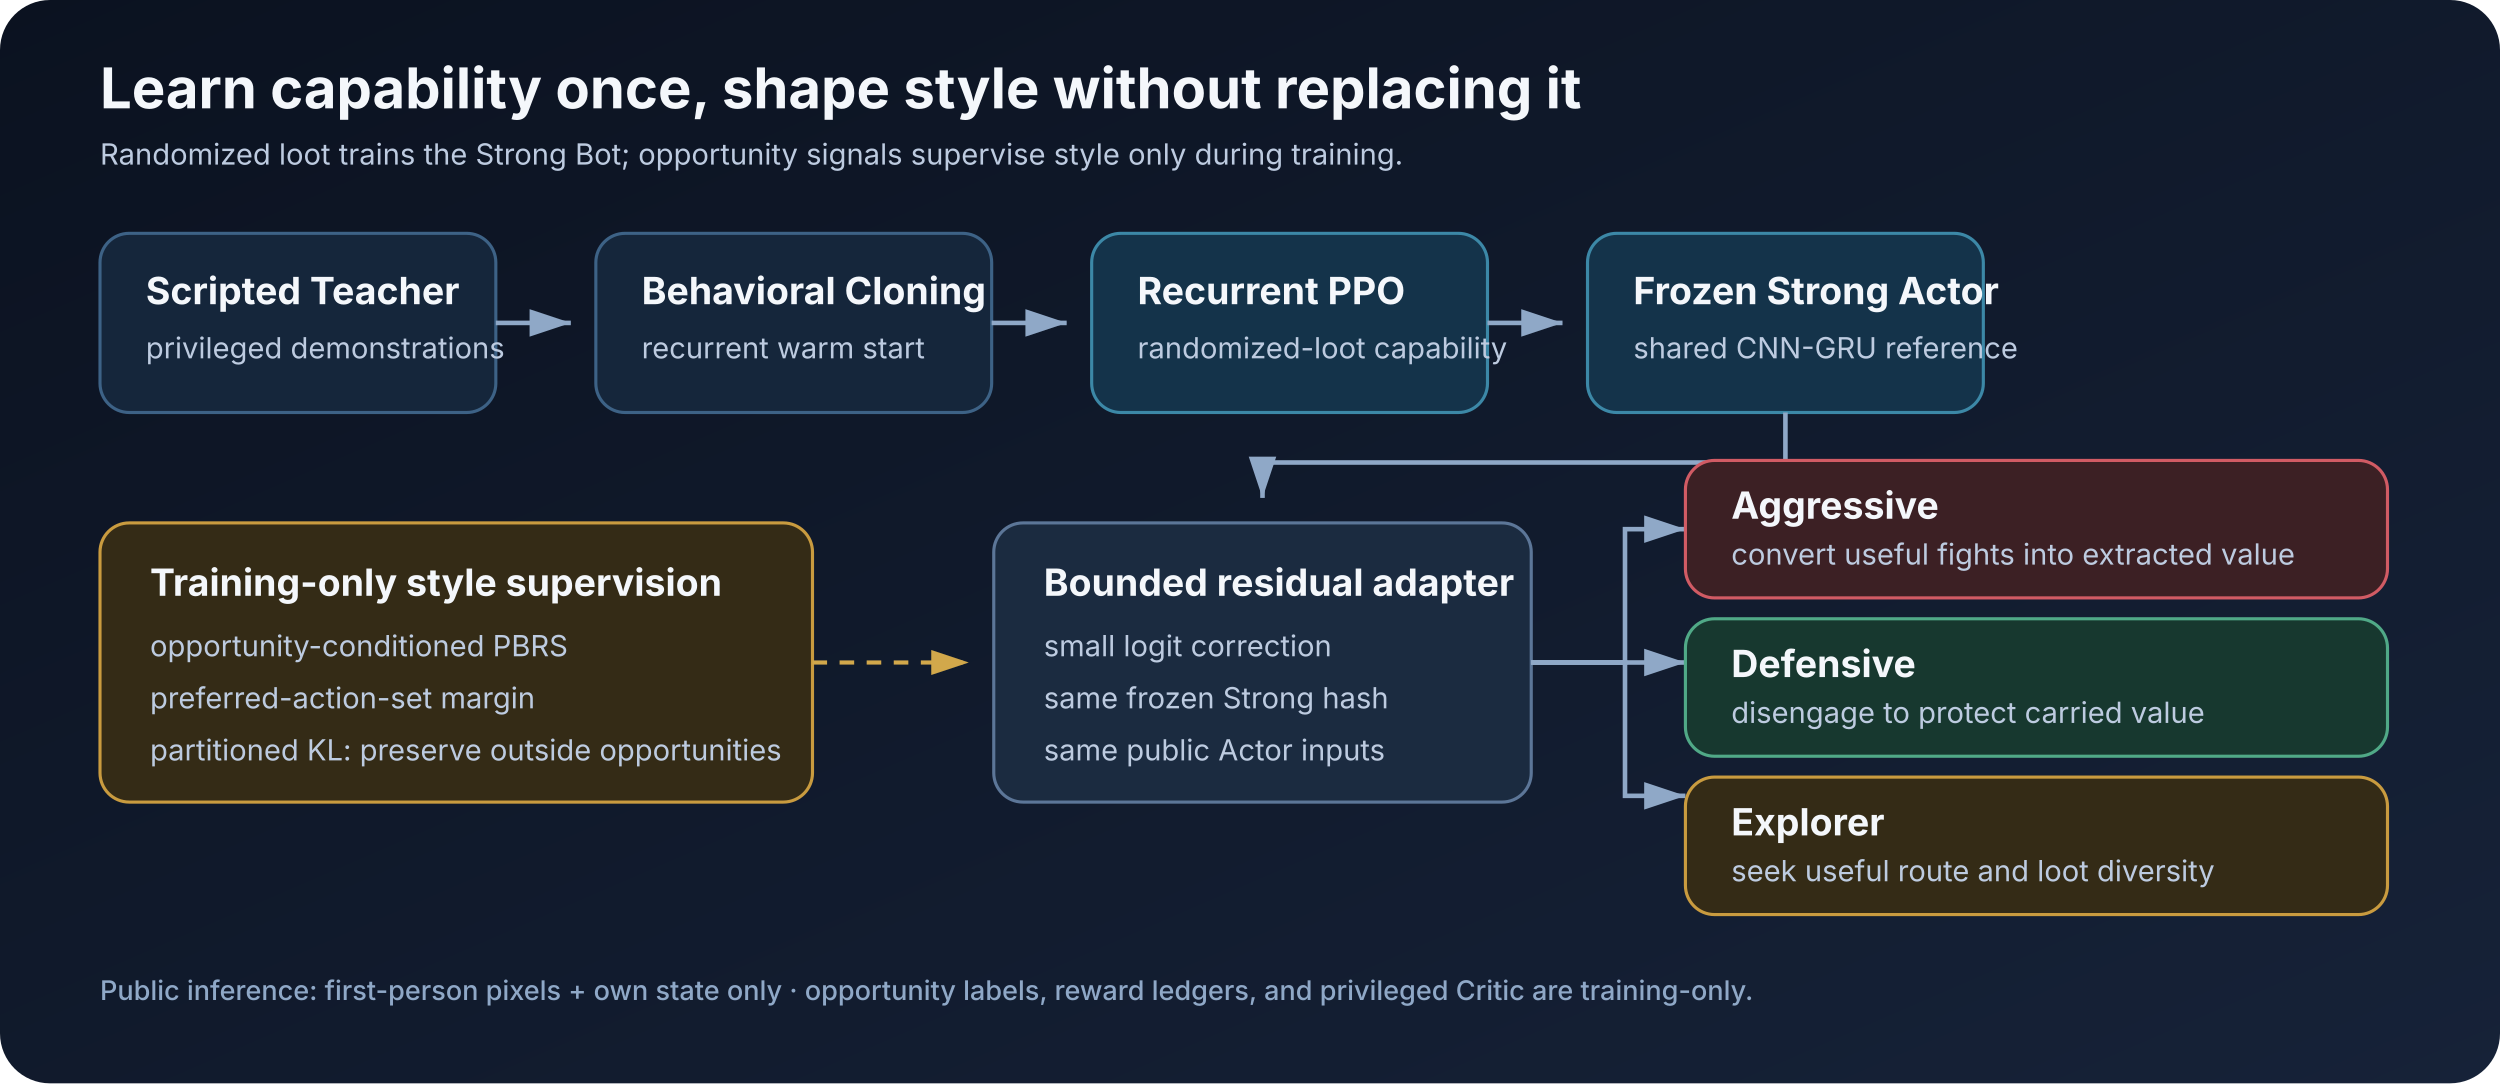
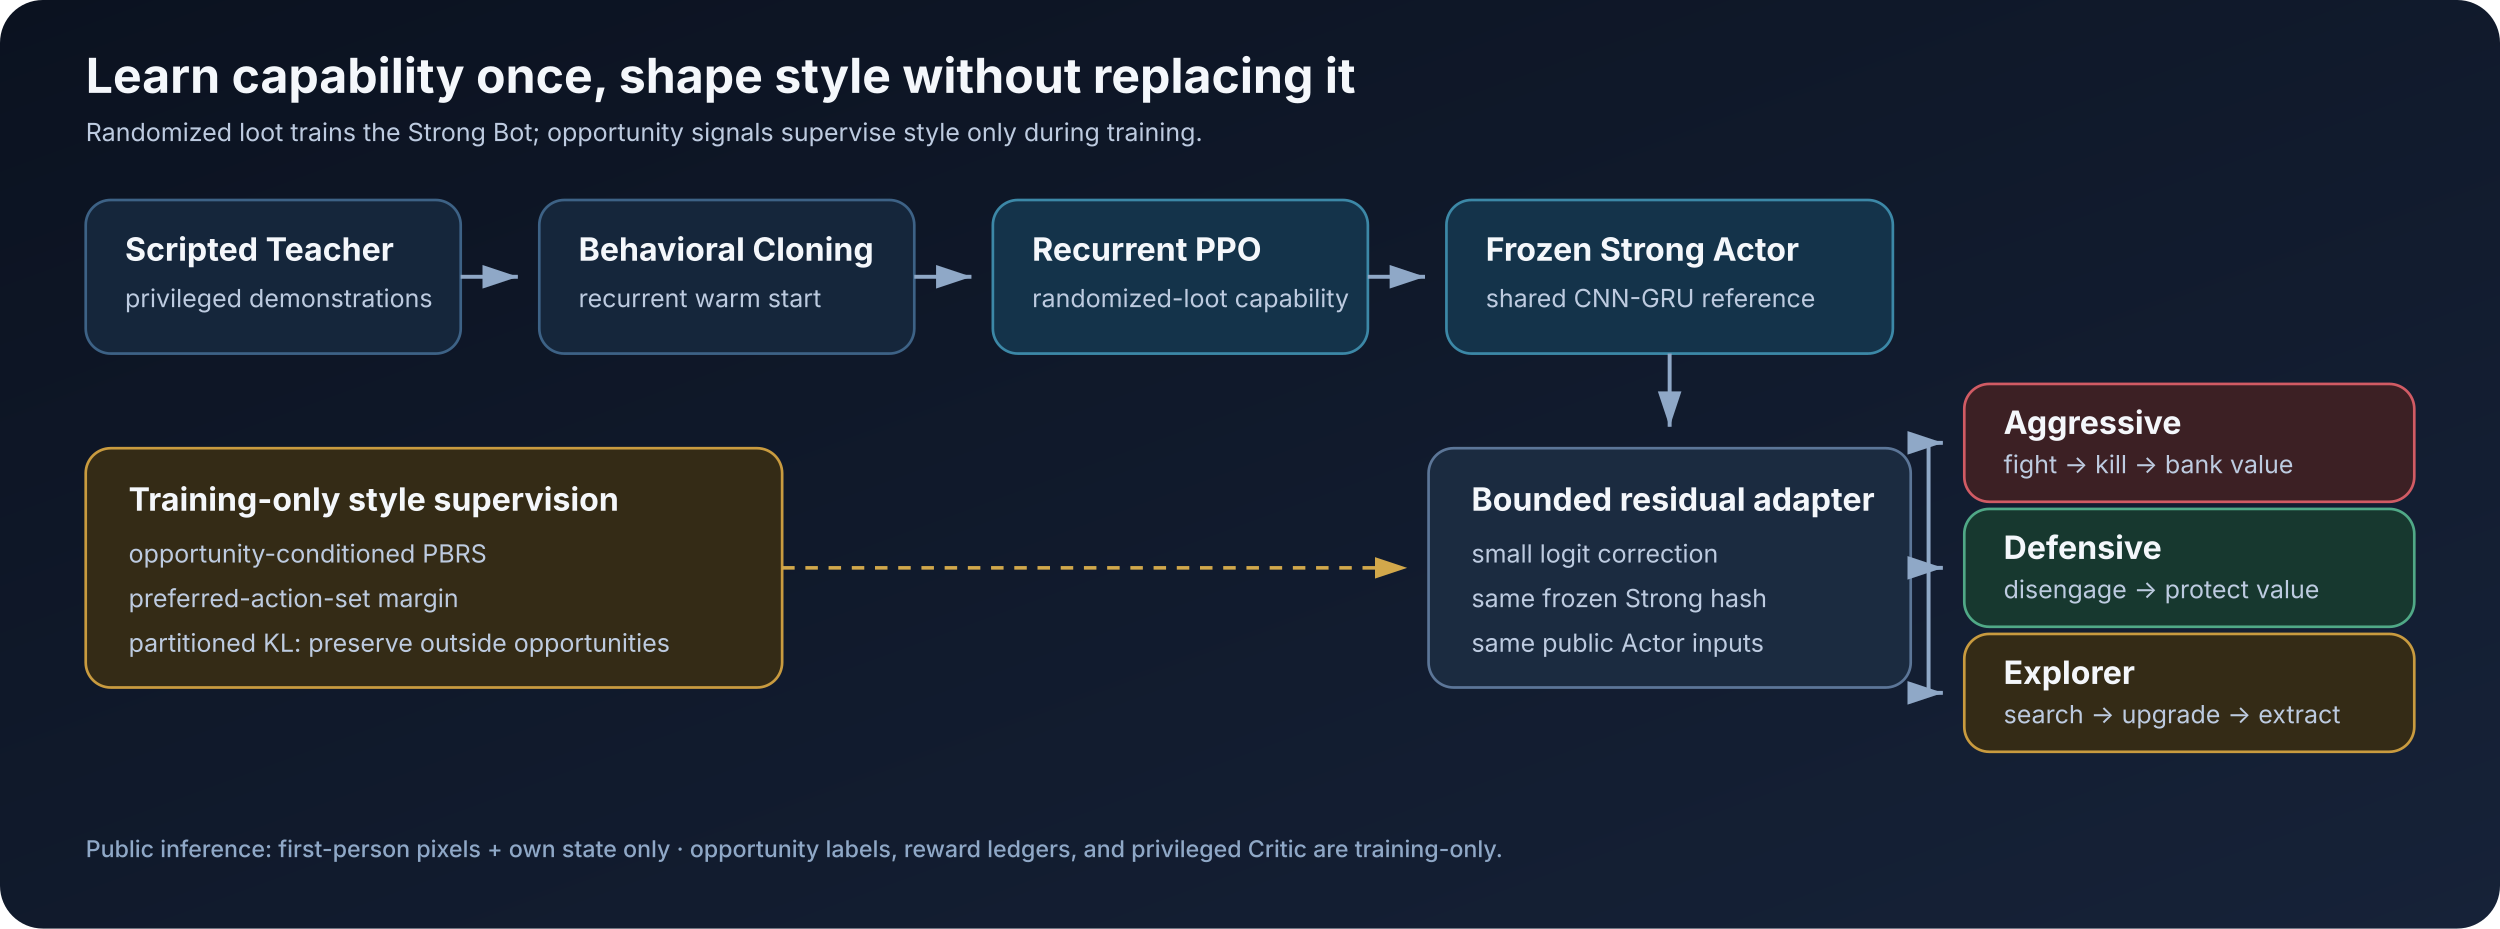
- <svg xmlns="http://www.w3.org/2000/svg" width="1200" height="520" viewBox="0 0 1200 520" role="img" aria-labelledby="title desc">
+ <svg xmlns="http://www.w3.org/2000/svg" width="1400" height="520" viewBox="0 0 1400 520" role="img" aria-labelledby="title desc">
  <defs>
    <linearGradient id="background" x1="0" y1="0" x2="1" y2="1">
      <stop offset="0" stop-color="#0b1220" />
      <stop offset="1" stop-color="#162238" />
    </linearGradient>
    <marker id="arrow" markerWidth="10" markerHeight="10" refX="9" refY="3" orient="auto" markerUnits="strokeWidth">
      <path d="M0,0 L0,6 L9,3 z" fill="#8fa8c7" />
    </marker>
    <marker id="train-arrow" markerWidth="10" markerHeight="10" refX="9" refY="3" orient="auto" markerUnits="strokeWidth">
      <path d="M0,0 L0,6 L9,3 z" fill="#d2a84b" />
    </marker>
    <style>
      .heading { font: 700 27px Inter, Arial, sans-serif; fill: #f4f7fb; }
      .label { font: 700 18px Inter, Arial, sans-serif; fill: #f4f7fb; }
      .body { font: 400 14px Inter, Arial, sans-serif; fill: #bdcbe0; }
      .small { font: 500 13px Inter, Arial, sans-serif; fill: #8fa8c7; }
      .edge { fill: none; stroke: #8fa8c7; stroke-width: 2.2; marker-end: url(#arrow); }
      .train-edge { fill: none; stroke: #d2a84b; stroke-width: 2; stroke-dasharray: 7 6; marker-end: url(#train-arrow); }
      .card { stroke-width: 1.5; rx: 14; }
    </style>
  </defs>
-   <rect width="1200" height="520" rx="24" fill="url(#background)" />
+   <rect width="1400" height="520" rx="24" fill="url(#background)" />
  <text x="48" y="52" class="heading">Learn capability once, shape style without replacing it</text>
  <text x="48" y="79" class="body">Randomized loot trains the Strong Bot; opportunity signals supervise style only during training.</text>
-   <rect x="48" y="112" width="190" height="86" class="card" fill="#15263b" stroke="#3d6286" />
+   <rect x="48" y="112" width="210" height="86" class="card" fill="#15263b" stroke="#3d6286" />
  <text x="70" y="146" class="label">Scripted Teacher</text>
  <text x="70" y="172" class="body">privileged demonstrations</text>
-   <rect x="286" y="112" width="190" height="86" class="card" fill="#15263b" stroke="#3d6286" />
-   <text x="308" y="146" class="label">Behavioral Cloning</text>
-   <text x="308" y="172" class="body">recurrent warm start</text>
-   <rect x="524" y="112" width="190" height="86" class="card" fill="#14334a" stroke="#3c88a7" />
-   <text x="546" y="146" class="label">Recurrent PPO</text>
-   <text x="546" y="172" class="body">randomized-loot capability</text>
-   <rect x="762" y="112" width="190" height="86" class="card" fill="#14334a" stroke="#3c88a7" />
-   <text x="784" y="146" class="label">Frozen Strong Actor</text>
-   <text x="784" y="172" class="body">shared CNN-GRU reference</text>
-   <path d="M238 155 H274" class="edge" />
-   <path d="M476 155 H512" class="edge" />
-   <path d="M714 155 H750" class="edge" />
-   <rect x="48" y="251" width="342" height="134" class="card" fill="#342b16" stroke="#c99b3f" />
+   <rect x="302" y="112" width="210" height="86" class="card" fill="#15263b" stroke="#3d6286" />
+   <text x="324" y="146" class="label">Behavioral Cloning</text>
+   <text x="324" y="172" class="body">recurrent warm start</text>
+   <rect x="556" y="112" width="210" height="86" class="card" fill="#14334a" stroke="#3c88a7" />
+   <text x="578" y="146" class="label">Recurrent PPO</text>
+   <text x="578" y="172" class="body">randomized-loot capability</text>
+   <rect x="810" y="112" width="250" height="86" class="card" fill="#14334a" stroke="#3c88a7" />
+   <text x="832" y="146" class="label">Frozen Strong Actor</text>
+   <text x="832" y="172" class="body">shared CNN-GRU reference</text>
+   <path d="M258 155 H290" class="edge" />
+   <path d="M512 155 H544" class="edge" />
+   <path d="M766 155 H798" class="edge" />
+   <rect x="48" y="251" width="390" height="134" class="card" fill="#342b16" stroke="#c99b3f" />
  <text x="72" y="286" class="label">Training-only style supervision</text>
  <text x="72" y="315" class="body">opportunity-conditioned PBRS</text>
  <text x="72" y="340" class="body">preferred-action-set margin</text>
  <text x="72" y="365" class="body">partitioned KL: preserve outside opportunities</text>
-   <rect x="477" y="251" width="258" height="134" class="card" fill="#1b2b40" stroke="#5c7698" />
-   <text x="501" y="286" class="label">Bounded residual adapter</text>
-   <text x="501" y="315" class="body">small logit correction</text>
-   <text x="501" y="340" class="body">same frozen Strong hash</text>
-   <text x="501" y="365" class="body">same public Actor inputs</text>
-   <path d="M857 198 V222 H606 V239" class="edge" />
-   <path d="M390 318 H465" class="train-edge" />
-   <path d="M735 318 H780 V254 H809" class="edge" />
-   <path d="M735 318 H809" class="edge" />
-   <path d="M735 318 H780 V382 H809" class="edge" />
-   <rect x="809" y="221" width="337" height="66" class="card" fill="#3c2024" stroke="#d15b64" />
-   <text x="831" y="249" class="label">Aggressive</text>
-   <text x="831" y="271" class="body">convert useful fights into extracted value</text>
-   <rect x="809" y="297" width="337" height="66" class="card" fill="#17382f" stroke="#50a987" />
-   <text x="831" y="325" class="label">Defensive</text>
-   <text x="831" y="347" class="body">disengage to protect carried value</text>
-   <rect x="809" y="373" width="337" height="66" class="card" fill="#342b16" stroke="#c99b3f" />
-   <text x="831" y="401" class="label">Explorer</text>
-   <text x="831" y="423" class="body">seek useful route and loot diversity</text>
+   <rect x="800" y="251" width="270" height="134" class="card" fill="#1b2b40" stroke="#5c7698" />
+   <text x="824" y="286" class="label">Bounded residual adapter</text>
+   <text x="824" y="315" class="body">small logit correction</text>
+   <text x="824" y="340" class="body">same frozen Strong hash</text>
+   <text x="824" y="365" class="body">same public Actor inputs</text>
+   <path d="M935 198 V239" class="edge" />
+   <path d="M438 318 H788" class="train-edge" />
+   <path d="M1070 318 H1080 V248 H1088" class="edge" />
+   <path d="M1070 318 H1088" class="edge" />
+   <path d="M1070 318 H1080 V388 H1088" class="edge" />
+   <rect x="1100" y="215" width="252" height="66" class="card" fill="#3c2024" stroke="#d15b64" />
+   <text x="1122" y="243" class="label">Aggressive</text>
+   <text x="1122" y="265" class="body">fight → kill → bank value</text>
+   <rect x="1100" y="285" width="252" height="66" class="card" fill="#17382f" stroke="#50a987" />
+   <text x="1122" y="313" class="label">Defensive</text>
+   <text x="1122" y="335" class="body">disengage → protect value</text>
+   <rect x="1100" y="355" width="252" height="66" class="card" fill="#342b16" stroke="#c99b3f" />
+   <text x="1122" y="383" class="label">Explorer</text>
+   <text x="1122" y="405" class="body">search → upgrade → extract</text>
  <text x="48" y="480" class="small">Public inference: first-person pixels + own state only · opportunity labels, reward ledgers, and privileged Critic are training-only.</text>
</svg>
